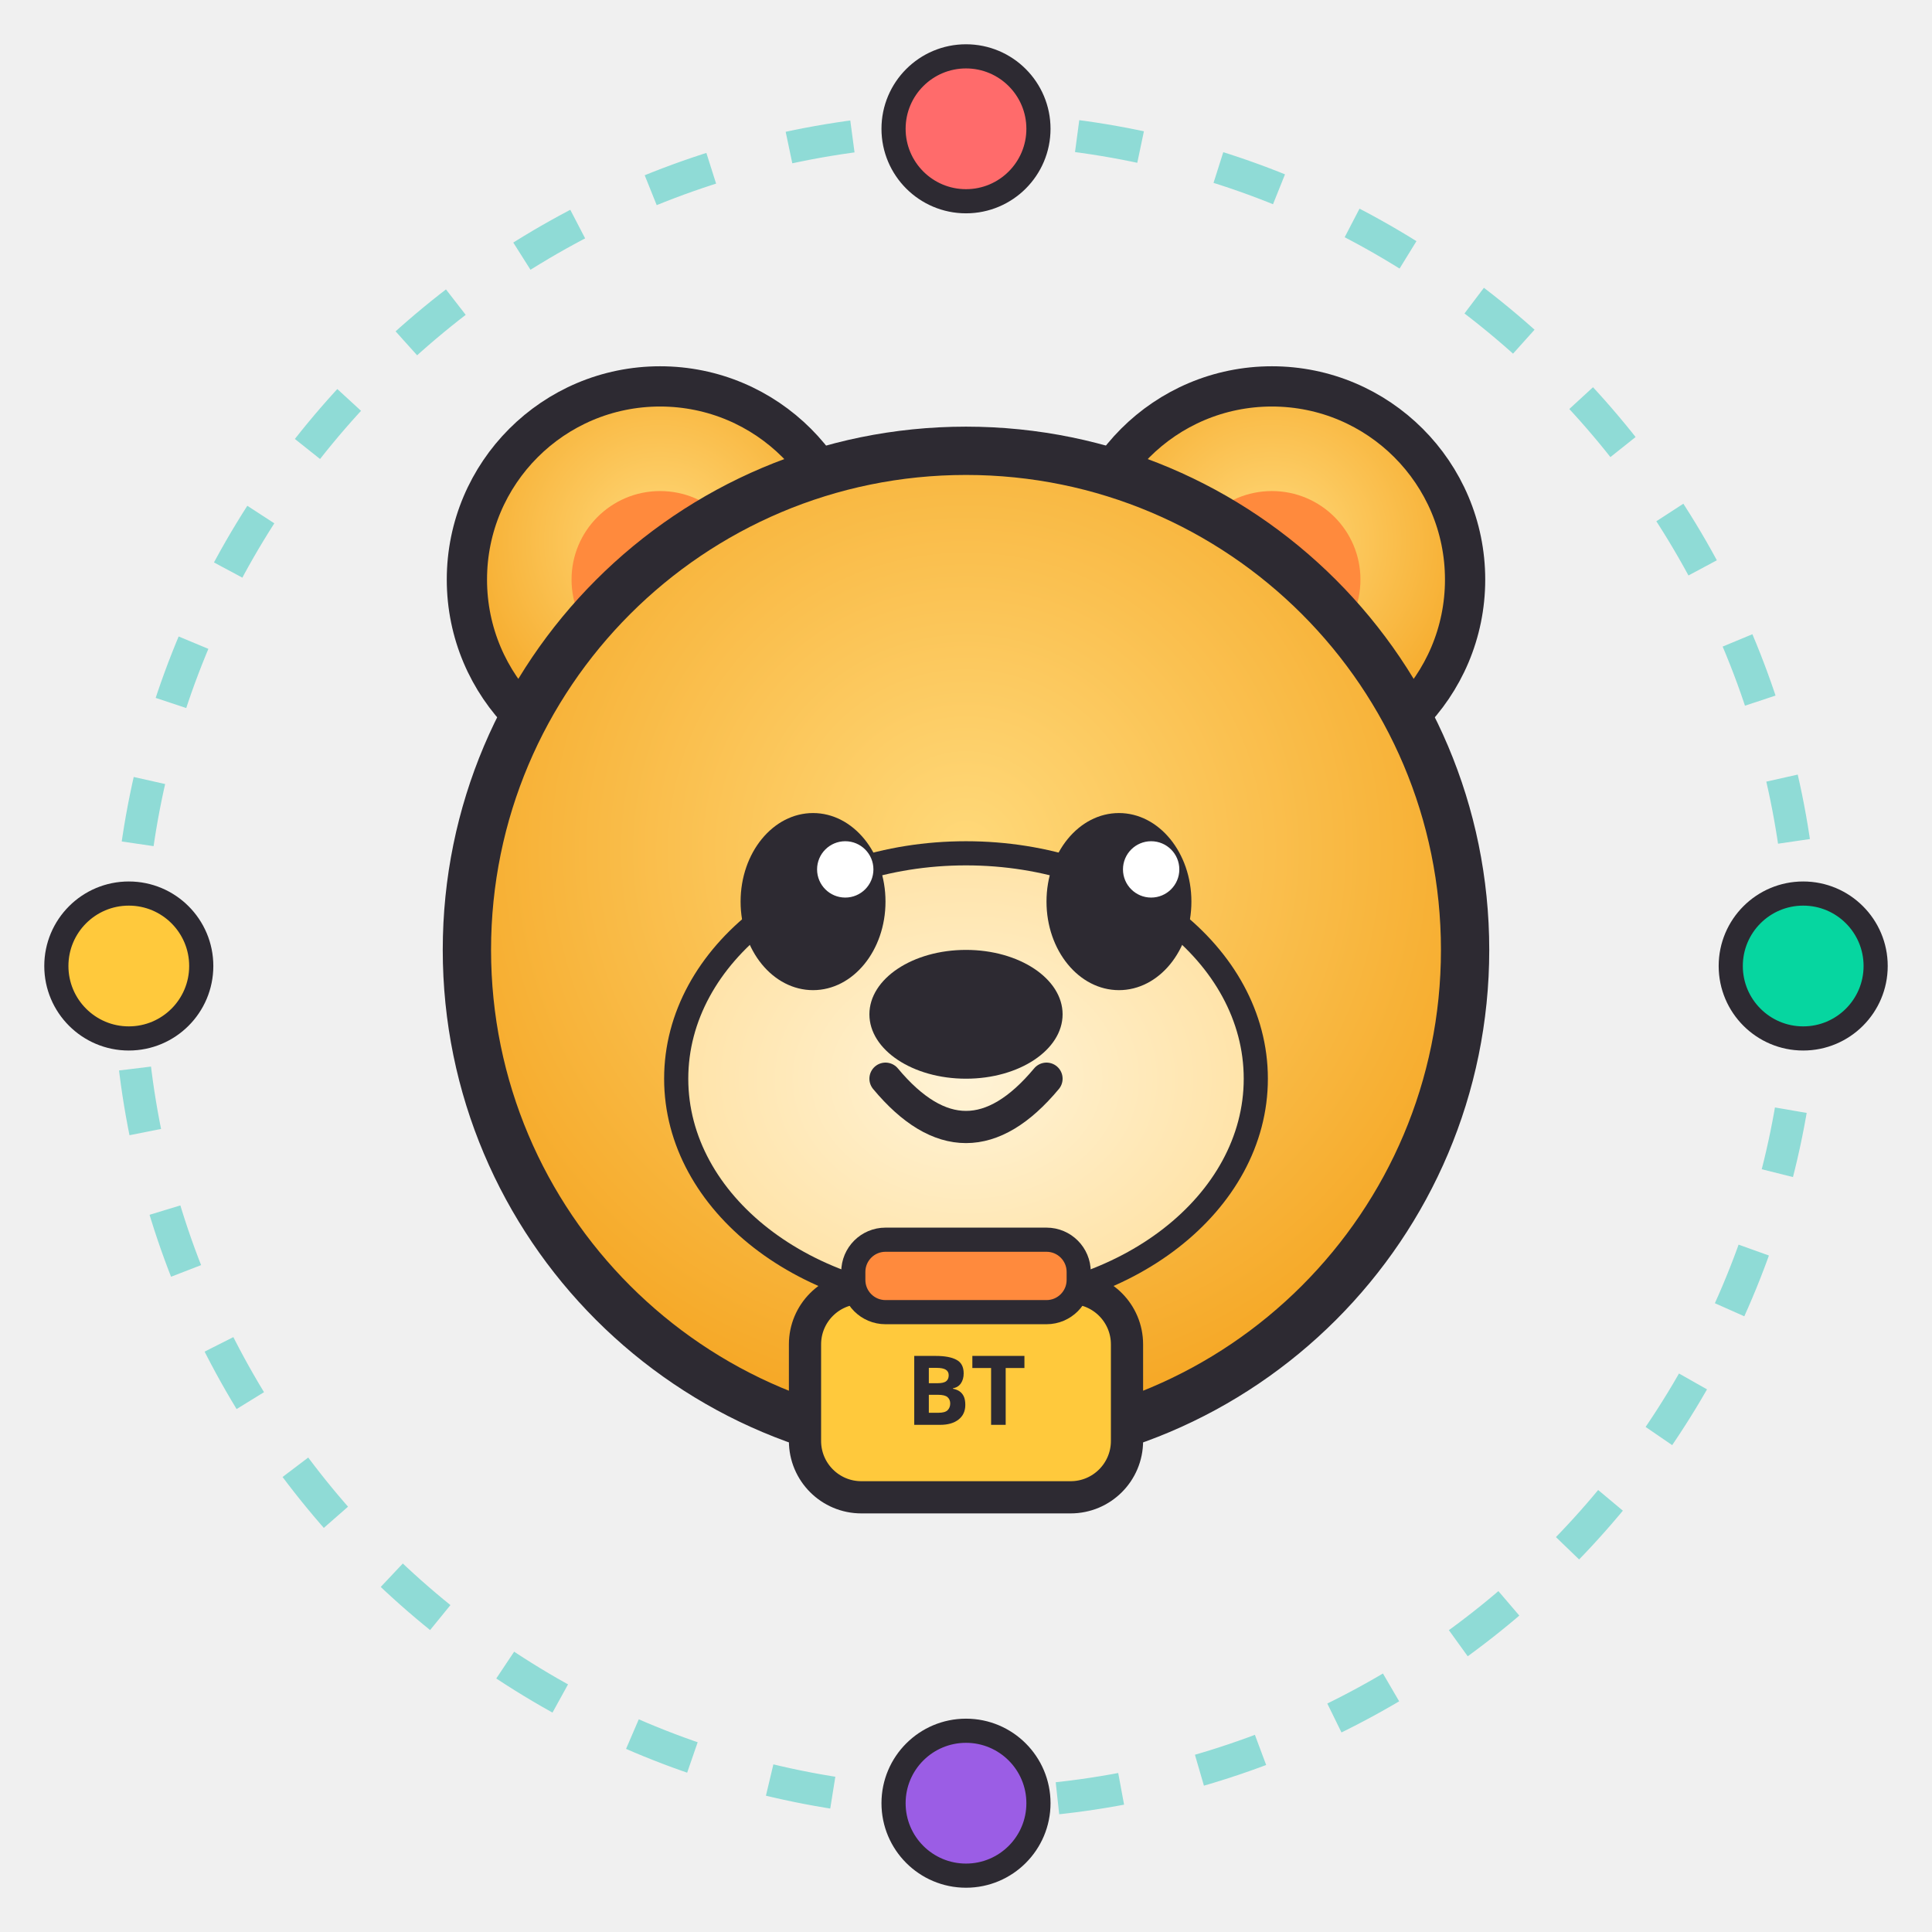
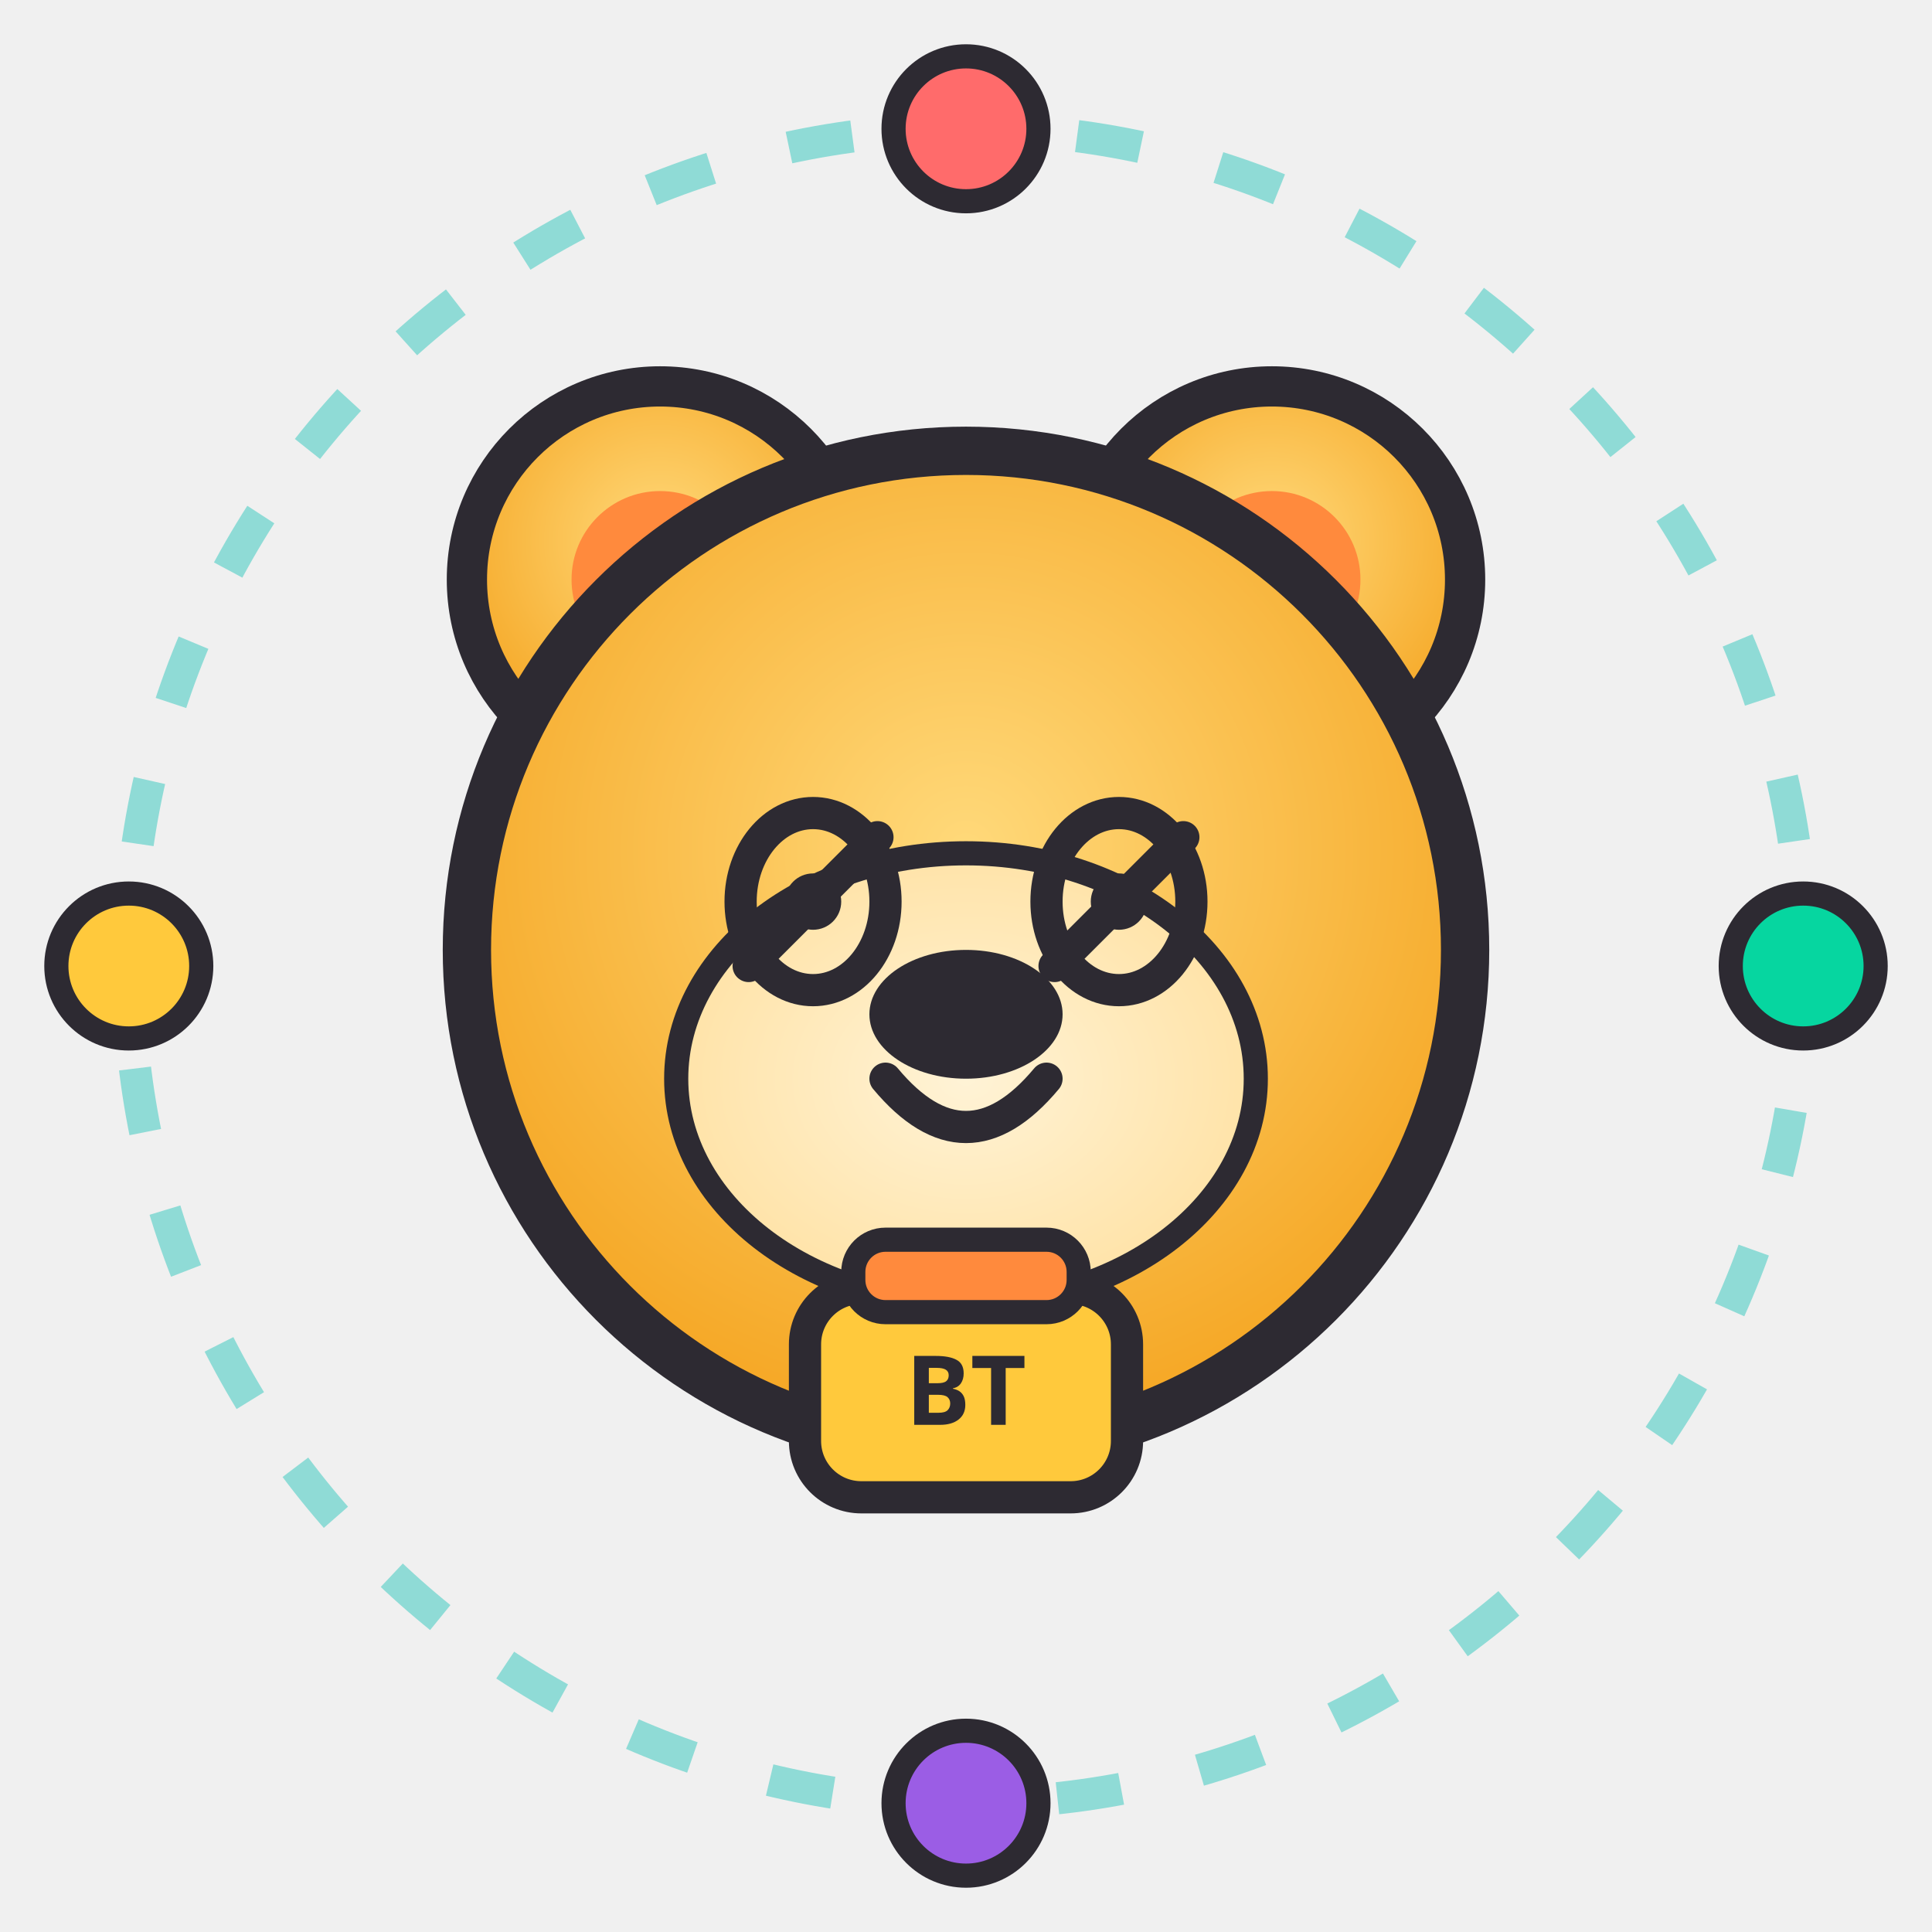
<svg xmlns="http://www.w3.org/2000/svg" viewBox="0 0 240 240" width="240" height="240">
  <defs>
    <radialGradient id="fur" cx="50%" cy="40%" r="60%">
      <stop offset="0%" stop-color="#FFD97A" />
      <stop offset="100%" stop-color="#F5A623" />
    </radialGradient>
    <radialGradient id="belly" cx="50%" cy="50%" r="50%">
      <stop offset="0%" stop-color="#FFF3D6" />
      <stop offset="100%" stop-color="#FFE3A8" />
    </radialGradient>
  </defs>
  <circle cx="120" cy="120" r="104" fill="none" stroke="#4ECDC4" stroke-width="4" stroke-dasharray="8 10" opacity="0.6" />
  <circle cx="120" cy="16" r="9" fill="#FF6B6B" stroke="#2D2A32" stroke-width="3" />
  <circle cx="224" cy="120" r="9" fill="#06D6A0" stroke="#2D2A32" stroke-width="3" />
  <circle cx="120" cy="224" r="9" fill="#9B5DE5" stroke="#2D2A32" stroke-width="3" />
  <circle cx="16" cy="120" r="9" fill="#FFC93C" stroke="#2D2A32" stroke-width="3" />
  <circle cx="82" cy="72" r="24" fill="url(#fur)" stroke="#2D2A32" stroke-width="5" />
  <circle cx="158" cy="72" r="24" fill="url(#fur)" stroke="#2D2A32" stroke-width="5" />
  <circle cx="82" cy="72" r="11" fill="#FF8A3D" />
  <circle cx="158" cy="72" r="11" fill="#FF8A3D" />
  <circle cx="120" cy="118" r="62" fill="url(#fur)" stroke="#2D2A32" stroke-width="6" />
  <ellipse cx="120" cy="134" rx="36" ry="28" fill="url(#belly)" stroke="#2D2A32" stroke-width="3" />
-   <ellipse cx="101" cy="112" rx="9" ry="11" fill="#2D2A32" />
-   <ellipse cx="139" cy="112" rx="9" ry="11" fill="#2D2A32" />
-   <circle cx="105" cy="108" r="3.5" fill="#fff" />
-   <circle cx="143" cy="108" r="3.5" fill="#fff" />
+   <g>
+     <ellipse cx="101" cy="112" rx="9" ry="11" fill="none" stroke="#2D2A32" stroke-width="4" />
+     <circle cx="101" cy="112" r="3.5" fill="#2D2A32" />
+     <path d="M93 120 L109 104" stroke="#2D2A32" stroke-width="4" stroke-linecap="round" />
+   </g>
+   <g>
+     <ellipse cx="139" cy="112" rx="9" ry="11" fill="none" stroke="#2D2A32" stroke-width="4" />
+     <circle cx="139" cy="112" r="3.5" fill="#2D2A32" />
+     <path d="M131 120 L147 104" stroke="#2D2A32" stroke-width="4" stroke-linecap="round" />
+   </g>
  <ellipse cx="120" cy="126" rx="12" ry="8" fill="#2D2A32" />
  <path d="M110 134 Q120 146 130 134" stroke="#2D2A32" stroke-width="4" fill="none" stroke-linecap="round" />
  <g transform="translate(120, 172)">
    <rect x="-20" y="-12" width="40" height="26" rx="7" fill="#FFC93C" stroke="#2D2A32" stroke-width="4" />
    <rect x="-14" y="-18" width="28" height="9" rx="4" fill="#FF8A3D" stroke="#2D2A32" stroke-width="3" />
    <text x="0" y="5" text-anchor="middle" font-family="Fredoka, sans-serif" font-size="12" font-weight="700" fill="#2D2A32">BT</text>
  </g>
</svg>
